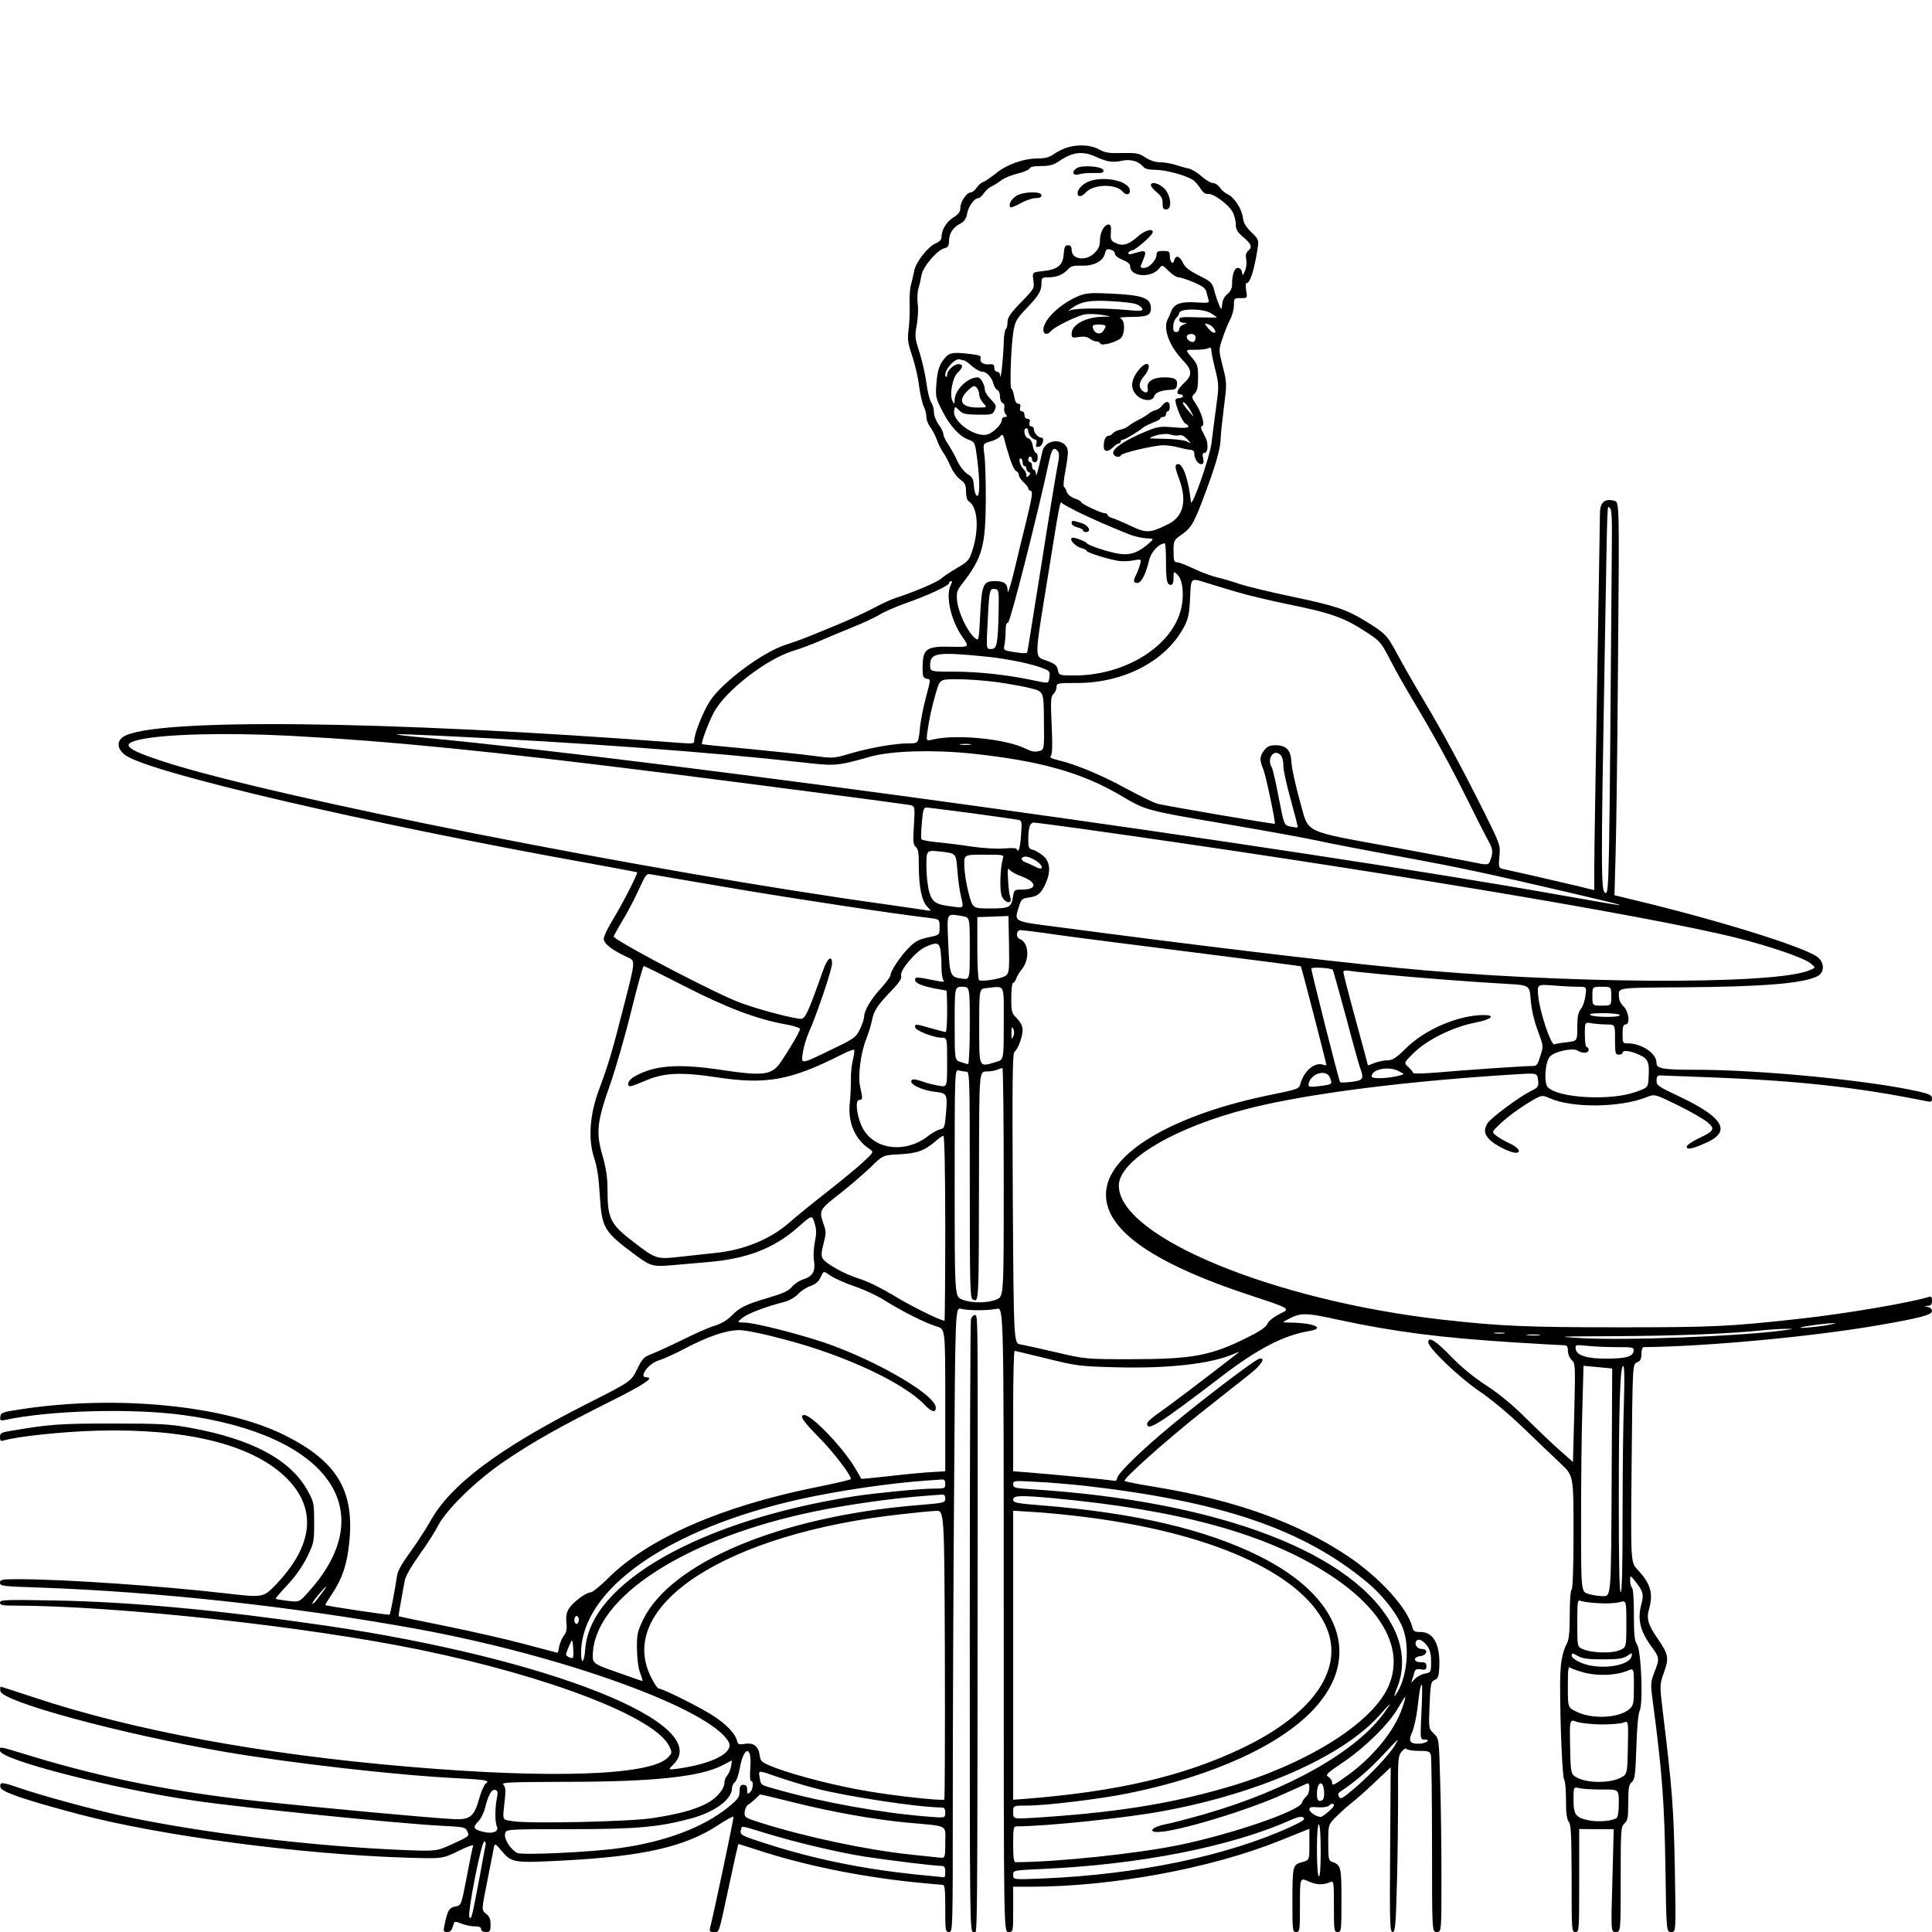
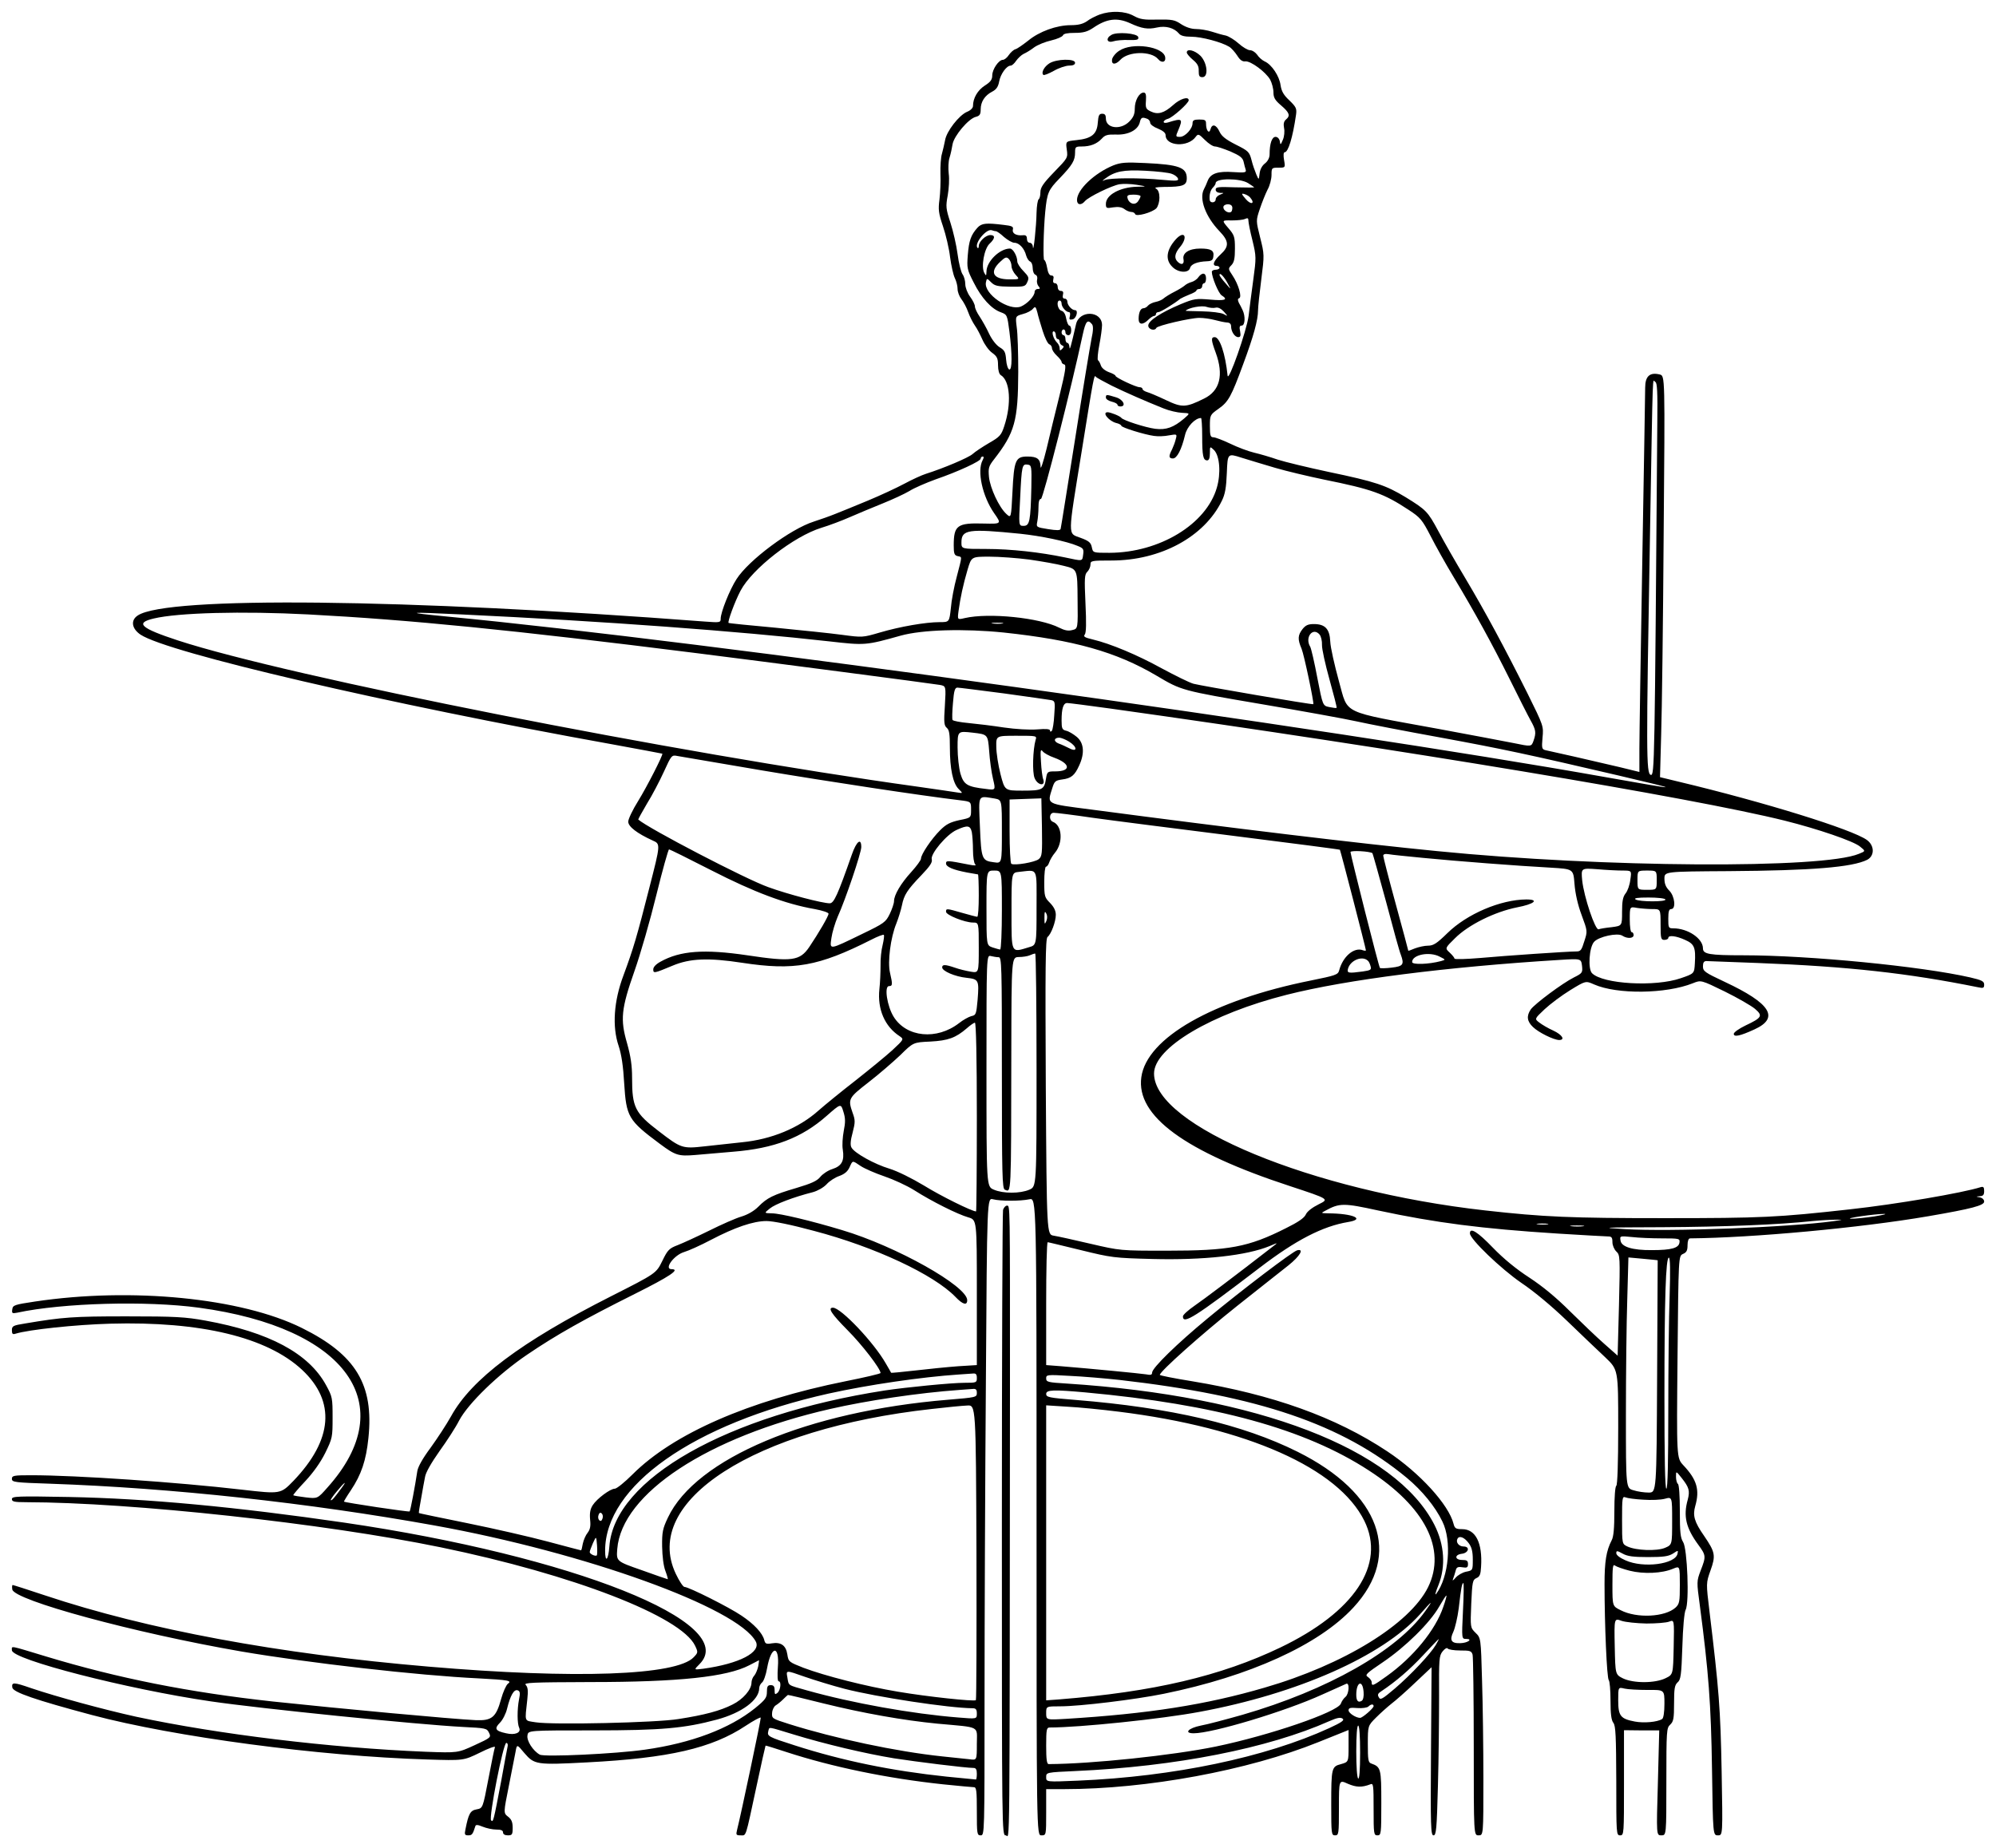
- <svg xmlns="http://www.w3.org/2000/svg" viewBox="0 0 1024 1024" role="img" aria-labelledby="t">
+ <svg xmlns="http://www.w3.org/2000/svg" viewBox="-6.18 70.93 1036.33 959.64" role="img" aria-labelledby="t">
  <g transform="translate(0,1024) scale(0.1,-0.1)" fill="currentColor" stroke="none">
    <path d="M5647 9455 c-21 -8 -51 -23 -66 -35 -21 -14 -45 -20 -83 -20 -74 0 -164 -33 -221 -80 -27 -21 -56 -42 -67 -45 -10 -3 -25 -17 -34 -30 -9 -14 -23 -25 -31 -25 -21 0 -55 -49 -55 -81 0 -22 -9 -34 -39 -53 -37 -24 -61 -65 -61 -106 0 -10 -13 -23 -31 -30 -42 -18 -107 -102 -114 -148 -4 -20 -11 -51 -16 -69 -6 -18 -9 -65 -8 -105 2 -40 -1 -100 -5 -133 -7 -52 -5 -71 18 -139 15 -44 32 -116 37 -160 6 -45 17 -94 25 -110 8 -16 14 -41 14 -56 0 -15 9 -39 20 -53 11 -14 27 -44 35 -67 8 -23 24 -54 35 -70 11 -15 28 -48 39 -73 11 -25 33 -56 50 -68 26 -19 31 -29 31 -65 0 -26 6 -46 14 -51 49 -29 57 -149 18 -266 -15 -46 -23 -55 -79 -87 -34 -20 -72 -45 -85 -57 -21 -19 -151 -74 -243 -103 -22 -7 -72 -30 -111 -51 -39 -21 -125 -61 -190 -88 -65 -27 -141 -58 -169 -69 -27 -11 -78 -29 -112 -40 -120 -38 -338 -200 -401 -299 -35 -54 -82 -172 -82 -205 0 -20 -3 -21 -82 -15 -1559 119 -2792 132 -2944 32 -39 -25 -32 -69 14 -100 142 -94 1279 -359 2452 -570 140 -26 256 -47 257 -48 5 -6 -80 -172 -125 -245 -29 -46 -52 -95 -52 -108 0 -26 46 -61 127 -98 41 -18 41 -18 -17 -244 -65 -255 -82 -314 -135 -457 -50 -133 -59 -265 -25 -365 15 -45 24 -106 29 -195 11 -174 21 -192 185 -314 82 -61 97 -65 184 -58 37 3 126 11 197 17 212 17 356 72 485 186 74 65 74 65 87 22 11 -34 11 -55 2 -100 -6 -32 -9 -75 -5 -97 9 -58 -5 -85 -54 -101 -23 -7 -51 -26 -63 -41 -17 -21 -46 -34 -123 -57 -122 -36 -153 -51 -199 -98 -22 -22 -55 -41 -88 -51 -28 -8 -103 -41 -167 -73 -63 -31 -137 -65 -163 -75 -44 -17 -52 -24 -80 -82 -32 -65 -32 -65 -267 -184 -468 -237 -724 -430 -830 -623 -24 -43 -72 -116 -106 -163 -41 -55 -65 -98 -69 -121 -11 -75 -36 -207 -40 -210 -4 -4 -336 46 -341 51 -1 1 15 28 36 59 54 81 79 154 91 271 29 277 -65 433 -346 572 -315 156 -884 212 -1385 137 -107 -16 -115 -19 -118 -40 -3 -21 -1 -23 25 -18 237 51 672 63 944 26 767 -104 1053 -503 668 -933 -52 -59 -52 -59 -113 -52 -34 4 -63 9 -65 11 -2 2 26 35 62 73 42 45 79 97 104 147 37 76 38 81 38 183 0 102 -1 109 -34 169 -90 165 -295 275 -626 335 -105 19 -156 22 -410 22 -278 0 -331 -4 -527 -37 -62 -10 -68 -13 -68 -35 0 -19 4 -23 19 -18 68 21 311 47 492 52 469 13 814 -70 996 -240 175 -164 159 -363 -45 -576 -67 -69 -67 -69 -267 -46 -338 39 -855 75 -1097 75 -89 0 -98 -2 -98 -19 0 -17 14 -19 198 -25 633 -22 1343 -99 1997 -217 781 -141 1571 -426 1667 -602 30 -56 -85 -116 -274 -142 -48 -6 -48 -6 -18 24 214 214 -657 561 -1845 735 -564 82 -1022 125 -1427 133 -272 5 -298 4 -298 -11 0 -13 12 -16 73 -16 548 -1 1550 -110 2152 -234 690 -142 1249 -359 1322 -511 16 -34 16 -36 -7 -60 -89 -95 -614 -114 -1375 -49 -780 66 -1463 193 -1993 370 -90 30 -165 54 -168 54 -3 0 -4 -10 -2 -23 8 -56 634 -226 1188 -322 351 -60 919 -125 1235 -140 154 -8 173 -12 150 -28 -9 -7 -25 -43 -35 -79 -26 -95 -48 -113 -130 -110 -126 6 -708 60 -1055 97 -437 48 -801 120 -1178 234 -195 59 -177 56 -177 32 0 -48 600 -202 1031 -265 258 -38 1078 -121 1309 -133 121 -6 126 -7 137 -30 12 -24 10 -26 -75 -65 -87 -40 -87 -40 -252 -34 -497 20 -1080 91 -1505 182 -164 36 -414 104 -544 148 -92 32 -103 32 -99 4 3 -25 121 -65 413 -143 429 -114 1180 -214 1740 -231 190 -6 190 -6 274 35 46 23 81 36 79 29 -3 -7 -18 -81 -34 -165 -29 -152 -29 -152 -61 -158 -33 -6 -42 -22 -58 -103 -6 -28 -4 -32 15 -32 19 0 23 6 36 47 2 9 12 9 38 -2 20 -8 51 -15 71 -15 24 0 35 -4 35 -15 0 -9 9 -15 25 -15 22 0 25 4 25 39 0 30 -6 44 -24 58 -24 19 -24 19 4 159 15 76 31 157 35 178 7 40 7 40 46 -7 52 -60 62 -62 327 -48 423 22 646 73 822 190 41 27 76 46 78 42 2 -7 -103 -505 -123 -583 -6 -25 -5 -28 18 -28 31 0 24 -19 82 250 25 118 47 215 48 216 1 1 49 -14 107 -33 239 -78 524 -137 814 -168 80 -8 152 -15 161 -15 13 0 15 -20 15 -125 0 -118 1 -125 20 -125 20 0 20 7 20 708 0 390 3 1135 7 1656 6 947 6 947 37 939 40 -10 140 -10 189 0 37 8 37 8 37 -1648 0 -1655 0 -1655 25 -1655 25 0 25 0 25 120 l0 120 93 0 c430 0 955 97 1320 244 l157 63 0 -83 c0 -83 0 -83 -39 -94 -49 -13 -51 -18 -51 -212 0 -151 1 -158 20 -158 19 0 20 7 20 144 0 145 0 145 46 124 44 -19 73 -20 117 -3 16 7 17 -3 17 -129 0 -129 1 -136 20 -136 19 0 20 7 20 168 0 179 -2 187 -52 205 -16 5 -18 20 -18 101 0 95 0 95 43 138 24 24 59 55 79 71 20 15 76 64 123 109 l86 81 -3 -436 c-3 -395 -1 -437 13 -437 14 0 17 31 23 258 4 141 6 350 6 464 -1 194 0 210 18 233 12 15 23 21 27 15 3 -5 32 -10 64 -10 52 0 59 -2 65 -22 3 -13 6 -229 6 -480 0 -458 0 -458 25 -458 25 0 25 0 25 293 0 160 -3 391 -7 512 -6 220 -6 220 -34 247 -27 27 -27 27 -22 151 5 113 7 124 27 133 17 7 22 19 24 59 8 123 -28 195 -98 195 -33 0 -39 4 -45 28 -25 99 -175 264 -344 376 -268 178 -595 295 -1013 364 -93 15 -168 30 -168 33 0 18 219 213 400 357 113 89 233 185 268 212 60 48 83 88 45 78 -25 -7 -287 -206 -463 -352 -160 -132 -290 -259 -290 -283 0 -12 -7 -14 -32 -9 -33 5 -292 30 -440 42 l-78 6 0 319 c0 175 3 319 8 319 4 0 81 -19 172 -41 159 -39 172 -41 371 -46 268 -7 490 18 609 67 45 19 45 19 16 -3 -197 -153 -358 -274 -406 -307 -33 -23 -60 -47 -60 -55 0 -44 60 -6 399 253 187 143 326 215 459 237 91 15 26 44 -103 45 -39 1 -40 1 -15 14 73 40 95 40 273 1 299 -64 538 -95 932 -120 132 -8 250 -15 263 -15 18 0 22 -6 22 -30 0 -16 9 -37 20 -48 20 -18 20 -27 14 -280 l-7 -261 -70 62 c-39 34 -118 110 -177 168 -71 71 -141 129 -211 175 -68 44 -134 98 -190 156 -79 82 -119 107 -119 74 0 -30 162 -185 267 -257 67 -45 158 -121 238 -198 72 -69 160 -154 198 -189 67 -64 67 -64 67 -362 0 -189 -4 -301 -10 -305 -6 -4 -10 -59 -10 -132 0 -88 -4 -133 -14 -151 -28 -54 -37 -110 -37 -227 0 -211 12 -490 22 -499 5 -6 9 -53 9 -106 0 -69 4 -102 15 -116 12 -16 14 -69 15 -301 0 -276 0 -283 20 -283 20 0 20 7 20 273 l0 273 91 -1 92 0 -7 -272 c-8 -273 -8 -273 18 -273 26 0 26 0 26 278 0 266 1 280 20 297 17 16 20 31 20 110 0 77 3 95 18 109 17 14 20 38 25 185 3 101 10 178 17 192 20 36 9 319 -13 352 -14 22 -17 51 -17 161 0 79 -4 137 -10 141 -5 3 -10 20 -10 37 0 31 0 31 30 -7 38 -48 43 -66 31 -112 -24 -85 -9 -147 54 -233 41 -56 42 -61 13 -135 -21 -56 -21 -57 -4 -183 45 -342 58 -509 63 -849 5 -343 5 -343 31 -343 25 0 25 0 19 333 -6 325 -14 424 -63 829 -18 148 -18 148 5 213 28 78 25 95 -33 180 -51 73 -60 106 -46 155 24 84 9 137 -62 212 -35 38 -35 38 -30 562 5 524 5 524 28 535 19 8 24 18 24 46 0 21 5 35 13 35 324 3 882 54 1237 115 227 39 290 56 290 76 0 10 -9 19 -22 22 -23 4 -23 4 0 6 17 1 22 7 22 27 0 20 -4 24 -18 20 -94 -30 -440 -89 -677 -115 -377 -42 -461 -46 -965 -46 -488 0 -626 6 -930 40 -900 101 -1720 440 -1720 711 0 134 297 310 689 409 312 79 832 145 1417 181 111 7 111 7 116 -30 4 -36 2 -39 -42 -61 -60 -30 -203 -137 -224 -166 -23 -34 -20 -62 12 -92 29 -28 106 -66 135 -67 33 0 17 27 -30 49 -27 12 -59 31 -73 42 -25 19 -25 19 28 69 29 27 89 72 133 99 80 49 80 49 123 30 120 -53 374 -50 514 6 42 17 42 17 165 -43 67 -33 138 -74 157 -90 42 -36 37 -46 -50 -87 -33 -16 -60 -35 -60 -43 0 -18 33 -11 107 23 132 60 85 135 -154 247 -104 49 -113 55 -113 81 0 19 5 27 18 27 9 0 130 -5 267 -10 469 -18 782 -53 1143 -126 28 -6 32 -4 32 14 0 17 -12 23 -72 37 -254 58 -836 115 -1178 115 -178 0 -210 6 -210 36 0 51 -78 104 -154 104 -25 0 -26 3 -26 50 0 38 4 50 15 50 26 0 19 67 -10 96 -18 18 -25 36 -25 62 0 37 0 37 333 39 432 3 642 20 720 59 39 21 38 74 -2 103 -77 55 -531 196 -975 302 l-99 24 6 220 c4 121 10 590 13 1042 7 822 7 822 -20 829 -52 13 -76 -9 -76 -68 0 -29 -7 -435 -15 -903 -8 -467 -15 -905 -15 -971 l0 -122 -102 25 c-57 13 -161 37 -233 54 -71 16 -140 31 -152 34 -19 5 -21 9 -16 65 6 60 5 62 -77 228 -119 238 -219 424 -325 602 -51 85 -113 194 -139 243 -55 102 -63 110 -170 176 -103 62 -155 80 -399 131 -108 23 -228 52 -265 64 -37 13 -92 29 -122 36 -30 7 -86 28 -125 47 -38 18 -77 33 -87 33 -15 0 -18 9 -18 58 0 57 1 59 45 90 51 36 66 63 128 232 54 145 77 230 77 279 0 19 8 92 17 162 16 126 16 129 -6 216 -22 88 -22 88 -2 148 11 33 29 78 40 100 12 21 21 56 21 77 0 37 1 38 36 38 36 0 36 0 29 40 -4 23 -3 40 3 40 19 0 42 77 59 193 5 34 1 42 -34 76 -30 28 -41 47 -46 79 -6 47 -46 108 -83 124 -13 6 -31 22 -39 35 -9 12 -25 23 -37 23 -11 0 -38 16 -59 35 -21 19 -51 37 -66 41 -16 3 -48 12 -72 20 -25 8 -62 14 -83 14 -24 0 -52 9 -77 25 -34 23 -47 25 -122 24 -70 -2 -91 1 -124 19 -46 26 -119 28 -178 7z m159 -45 c61 -28 92 -33 140 -22 45 10 88 -2 113 -31 9 -12 29 -17 65 -17 52 0 157 -28 196 -52 12 -7 30 -28 42 -46 14 -23 27 -32 42 -30 28 3 106 -55 129 -95 9 -17 17 -47 17 -66 0 -27 8 -41 40 -68 43 -37 49 -53 25 -73 -11 -9 -14 -23 -10 -44 4 -17 1 -45 -6 -61 -12 -28 -13 -29 -16 -7 -3 13 -12 22 -22 22 -19 0 -31 -35 -31 -91 0 -17 -9 -35 -24 -47 -15 -11 -26 -32 -28 -53 -4 -34 -4 -34 -17 -4 -7 17 -19 50 -25 75 -11 42 -16 47 -82 80 -51 26 -73 43 -84 67 -17 37 -39 43 -47 12 -7 -26 -23 -6 -23 29 0 19 -5 22 -35 22 -27 0 -35 -4 -35 -19 0 -29 -39 -71 -65 -71 -23 0 -24 1 -9 35 25 60 21 63 -53 40 -14 -4 -23 -3 -23 3 0 5 10 13 23 16 24 7 107 81 107 96 0 22 -45 8 -81 -25 -47 -42 -79 -51 -116 -33 -25 12 -28 18 -25 56 2 31 -1 42 -12 42 -23 0 -46 -41 -46 -83 0 -29 -7 -46 -29 -68 -45 -45 -121 -35 -121 16 0 18 -5 25 -19 25 -16 0 -20 -8 -23 -46 -4 -60 -32 -83 -111 -91 -56 -6 -56 -6 -50 -49 6 -43 5 -44 -66 -117 -57 -59 -71 -80 -71 -105 0 -17 -4 -33 -9 -36 -5 -4 -10 -34 -11 -69 -1 -70 -16 -214 -19 -179 0 12 -8 22 -16 22 -9 0 -15 9 -15 21 0 15 -6 20 -22 18 -34 -3 -56 10 -51 30 4 15 -4 19 -49 24 -90 11 -113 9 -135 -15 -34 -38 -44 -67 -50 -142 -5 -67 -4 -75 31 -143 40 -80 92 -137 141 -154 32 -12 33 -14 44 -99 15 -119 15 -203 -1 -198 -7 3 -14 25 -16 51 -3 39 -8 49 -33 64 -18 11 -40 39 -55 70 -13 29 -36 69 -49 89 -14 20 -25 44 -25 53 0 10 -11 32 -25 51 -14 19 -25 48 -25 65 0 17 -6 40 -14 51 -8 11 -20 58 -26 105 -6 46 -23 120 -37 163 -24 74 -25 84 -14 143 6 35 9 85 5 112 -3 27 -2 64 4 82 6 19 13 51 16 71 8 44 83 133 121 142 20 5 25 13 25 39 0 39 21 72 60 92 21 11 31 25 36 53 7 38 38 82 60 82 6 0 19 11 28 25 10 14 27 30 39 36 12 5 37 20 55 34 18 13 58 29 89 36 30 7 57 19 60 26 3 9 24 13 62 13 44 0 65 6 95 26 70 48 124 55 192 24z m88 -496 c9 -3 16 -13 16 -21 0 -8 18 -22 40 -30 26 -11 40 -22 40 -34 0 -58 117 -65 157 -8 12 16 16 14 47 -17 19 -19 42 -34 53 -34 10 0 46 -12 80 -26 48 -21 63 -32 68 -53 3 -14 8 -33 11 -42 4 -14 -4 -16 -63 -12 -81 6 -119 -7 -134 -44 -6 -16 -15 -36 -20 -45 -26 -50 9 -143 80 -217 51 -53 52 -80 6 -122 -37 -34 -45 -59 -20 -59 8 0 15 -4 15 -10 0 -5 -9 -10 -20 -10 -11 0 -20 -5 -20 -11 0 -28 35 -112 51 -122 36 -23 18 -29 -60 -22 -73 6 -83 5 -153 -24 -104 -44 -168 -86 -168 -111 0 -20 34 -30 42 -12 5 12 178 52 223 52 22 0 58 -5 80 -11 22 -6 50 -12 63 -13 14 0 22 -7 22 -19 0 -28 19 -57 37 -57 12 0 14 7 10 30 -5 22 -3 30 8 30 18 0 20 49 5 80 -5 11 -14 29 -20 39 -6 14 -6 21 2 23 16 6 -4 73 -35 119 -22 33 -23 35 -5 53 14 15 18 35 18 86 0 61 -3 70 -34 106 -35 41 -35 41 17 40 29 0 60 3 70 8 13 6 17 4 17 -9 0 -10 9 -56 21 -103 20 -83 20 -89 4 -206 -9 -67 -20 -150 -24 -186 -10 -77 -105 -347 -109 -310 -12 115 -41 200 -67 200 -20 0 -19 -15 5 -80 43 -117 22 -199 -60 -239 -95 -47 -114 -48 -198 -8 -42 20 -87 39 -99 42 -13 4 -23 11 -23 16 0 5 -7 9 -15 9 -19 0 -125 50 -125 59 0 4 -16 13 -34 19 -21 8 -38 22 -42 35 -4 12 -10 24 -15 27 -4 3 -1 39 7 80 8 41 14 87 14 102 0 76 -118 80 -135 5 -27 -118 -33 -139 -34 -119 -1 12 -5 22 -11 22 -5 0 -10 9 -10 20 0 11 -4 20 -10 20 -5 0 -10 7 -10 15 0 8 5 15 10 15 6 0 10 -7 10 -15 0 -8 7 -15 15 -15 9 0 15 9 15 25 0 14 -4 25 -10 25 -5 0 -12 16 -16 36 -4 24 -13 38 -25 41 -20 6 -28 53 -9 53 6 0 10 -7 10 -16 0 -17 23 -44 38 -44 6 0 8 -9 5 -21 -5 -17 -2 -20 13 -17 20 3 33 48 14 48 -17 0 -40 26 -40 44 0 9 -6 16 -14 16 -9 0 -12 7 -9 20 4 14 0 20 -11 20 -9 0 -16 8 -16 20 0 11 -6 20 -14 20 -9 0 -12 7 -9 20 4 14 0 20 -10 20 -10 0 -18 14 -22 40 -4 22 -10 40 -15 40 -7 0 -4 156 5 250 10 101 16 114 75 175 66 69 80 92 80 134 0 29 3 31 34 31 45 0 79 13 105 41 17 19 30 22 73 21 63 -3 114 23 124 63 6 26 12 29 38 19z m524 -334 c17 -11 32 -21 32 -22 0 -2 -45 -1 -100 0 -86 3 -100 2 -100 -12 0 -10 9 -16 23 -17 22 0 22 0 0 -9 -13 -5 -23 -16 -23 -25 0 -18 -29 -21 -31 -2 -3 27 4 51 17 64 8 8 14 18 14 23 0 26 126 26 168 0z m12 -76 c26 -31 4 -39 -23 -8 -24 28 -25 32 -8 27 11 -3 25 -11 31 -19z m-96 -43 c4 -5 3 -16 0 -25 -7 -19 -44 -3 -44 19 0 16 35 21 44 6z m-1225 -131 c5 0 24 -13 42 -30 19 -16 43 -30 54 -30 25 0 52 -30 61 -66 4 -14 13 -28 20 -31 8 -3 14 -18 14 -34 0 -16 6 -32 14 -35 8 -3 12 -13 9 -25 -3 -10 0 -26 7 -34 10 -12 9 -15 -4 -15 -9 0 -16 -7 -16 -15 0 -22 -38 -62 -71 -76 -62 -25 -193 65 -182 125 5 23 5 23 27 1 19 -19 34 -22 100 -23 73 -1 78 1 88 24 10 22 8 28 -20 57 -18 18 -32 40 -32 50 0 27 -22 67 -38 67 -53 0 -122 -67 -122 -120 -1 -23 -2 -23 -11 -7 -18 31 -1 126 27 152 29 27 31 45 4 45 -24 0 -60 -34 -60 -57 0 -9 -3 -13 -6 -10 -21 21 46 103 74 92 8 -3 17 -5 21 -5z m81 -181 c0 -13 10 -33 22 -46 21 -23 21 -23 -33 -23 -85 0 -105 38 -48 91 26 25 33 27 45 15 8 -8 14 -25 14 -37z m1123 -91 c18 -33 18 -33 -12 2 -17 19 -31 38 -31 43 0 16 24 -9 43 -45z m-63 -125 c12 3 27 -4 42 -20 23 -26 23 -26 -1 -13 -14 7 -63 13 -112 14 -48 1 -86 2 -85 3 15 16 85 29 109 20 15 -5 36 -7 47 -4z m-898 -121 c11 -35 26 -66 34 -69 8 -3 14 -12 14 -20 0 -9 11 -26 25 -39 14 -13 25 -27 25 -33 0 -5 6 -11 14 -13 11 -2 6 -35 -24 -158 -21 -85 -52 -211 -68 -280 -17 -69 -31 -111 -31 -94 -1 41 -17 54 -68 54 -62 0 -70 -18 -78 -183 -7 -138 -7 -138 -32 -115 -38 35 -84 134 -90 192 -4 46 -2 55 26 91 108 139 125 199 126 455 0 96 -3 201 -8 232 -7 57 -7 57 32 68 21 5 45 18 52 27 12 14 15 12 23 -18 4 -19 17 -62 28 -97z m256 35 c7 -9 7 -32 -3 -77 -7 -36 -46 -270 -85 -520 -40 -250 -73 -460 -75 -466 -2 -8 -21 -8 -65 -1 -62 10 -62 10 -56 40 3 16 6 49 6 73 0 29 4 44 13 44 11 0 159 582 217 854 15 69 25 81 48 53z m-188 -57 c0 -11 5 -20 10 -20 6 0 10 -6 10 -14 0 -8 6 -16 13 -19 10 -4 10 -7 0 -18 -11 -11 -13 -10 -13 3 0 9 -6 23 -14 30 -19 19 -30 58 -17 58 6 0 11 -9 11 -20z m290 -262 c76 -37 172 -79 269 -118 29 -12 73 -22 96 -23 43 -2 43 -2 12 -29 -55 -47 -94 -61 -151 -54 -52 7 -167 44 -176 57 -6 9 -56 29 -71 29 -31 0 6 -46 45 -56 14 -3 26 -10 26 -14 0 -9 119 -46 170 -53 20 -3 55 -2 78 3 41 7 42 7 35 -19 -3 -14 -12 -38 -19 -53 -19 -36 -18 -48 4 -48 21 0 45 46 63 122 10 43 52 88 83 88 3 0 6 -42 6 -94 0 -103 5 -126 26 -126 9 0 14 12 14 37 0 37 0 37 22 16 29 -30 36 -120 14 -195 -55 -190 -298 -337 -557 -338 -86 0 -86 0 -92 29 -5 24 -15 33 -59 49 -67 25 -67 -4 6 447 63 393 65 403 74 389 4 -5 41 -25 82 -46z m2833 -189 c-14 -1794 -14 -1837 -34 -1832 -24 7 -24 111 -4 1248 16 908 12 798 28 792 9 -3 12 -52 10 -208z m-1983 -238 c58 -17 172 -44 254 -61 247 -50 309 -72 438 -157 61 -40 70 -51 114 -136 26 -51 79 -146 119 -212 112 -187 199 -345 291 -530 46 -93 95 -190 109 -215 28 -50 30 -64 15 -107 -11 -30 -11 -30 -103 -11 -51 10 -225 43 -387 73 -518 95 -470 72 -520 248 -23 84 -44 176 -45 206 -3 66 -27 91 -85 91 -30 0 -43 -6 -59 -26 -25 -32 -26 -53 -5 -102 13 -31 66 -284 61 -288 -4 -4 -586 96 -622 106 -22 6 -96 43 -165 80 -129 71 -266 128 -358 150 -42 10 -50 15 -42 25 8 9 9 60 4 162 -6 131 -5 151 10 165 9 9 16 26 16 37 0 20 5 21 109 21 255 0 482 123 573 310 17 34 23 69 26 146 4 101 4 101 76 78 39 -12 118 -36 176 -53z m-1520 40 c-30 -56 -1 -187 59 -274 40 -57 40 -57 -52 -55 -139 4 -157 -9 -157 -114 0 -41 3 -51 20 -55 24 -6 25 6 -4 -106 -14 -51 -28 -125 -31 -165 -8 -72 -8 -72 -59 -72 -71 0 -205 -23 -310 -54 -89 -26 -90 -26 -195 -12 -58 8 -214 24 -346 37 -132 12 -242 23 -244 25 -6 6 32 110 62 167 60 114 277 283 420 327 40 12 106 37 147 55 41 18 118 50 170 71 52 21 115 50 140 65 25 16 86 42 135 60 119 41 235 95 235 108 0 6 5 11 10 11 7 0 7 -6 0 -19z m253 -141 c-4 -176 -9 -200 -40 -200 -26 0 -26 0 -18 147 8 167 10 175 39 171 20 -3 21 -8 19 -118z m-58 -241 c106 -11 242 -39 298 -63 30 -12 33 -17 29 -45 -5 -36 0 -35 -94 -15 -130 27 -280 44 -410 44 -128 0 -128 0 -128 34 0 67 36 72 305 45z m47 -134 c62 -9 144 -23 181 -33 69 -17 69 -17 70 -171 2 -155 2 -155 -27 -162 -21 -6 -40 -2 -68 12 -102 52 -366 79 -491 50 -38 -9 -38 -9 -32 37 9 67 24 137 47 215 20 67 20 67 113 67 52 0 145 -7 207 -15z m-3742 -285 c528 -28 1053 -80 2015 -201 382 -48 1216 -157 1263 -165 32 -6 32 -6 26 -108 -6 -87 -4 -103 10 -115 13 -11 16 -32 16 -102 0 -111 16 -186 45 -215 23 -23 23 -23 -3 -19 -15 3 -110 16 -212 31 -1256 174 -3267 572 -3838 759 -195 64 -224 91 -125 114 126 30 458 39 803 21z m795 0 c739 -35 1439 -87 1910 -140 185 -21 188 -21 370 30 112 31 329 37 535 16 365 -39 583 -100 793 -224 130 -77 129 -77 546 -148 212 -36 433 -76 491 -89 58 -13 254 -51 436 -84 327 -60 461 -89 924 -197 340 -80 336 -80 -65 -9 -1449 258 -4701 709 -6015 834 -229 22 -212 25 75 11z m2808 -47 c-13 -2 -35 -2 -50 0 -16 2 -5 4 22 4 28 0 40 -2 28 -4z m1647 -58 c7 -9 13 -33 12 -53 -1 -20 17 -101 39 -180 22 -79 39 -145 37 -147 -2 -2 -19 0 -38 4 -34 7 -34 7 -62 151 -15 80 -32 153 -37 162 -30 49 14 105 49 63z m-1640 -305 c124 -17 235 -33 246 -35 20 -4 21 -10 16 -77 -2 -40 -8 -77 -13 -83 -6 -5 -9 -5 -9 2 0 8 -20 10 -67 6 -40 -3 -111 1 -173 10 -58 9 -140 19 -183 23 -43 4 -80 11 -83 16 -3 4 -2 44 2 88 5 64 10 80 23 80 9 0 117 -14 241 -30z m555 -79 c1501 -210 3023 -463 3500 -582 172 -43 356 -106 390 -134 30 -24 30 -24 -5 -38 -187 -79 -1328 -72 -2190 14 -408 40 -1048 117 -1797 216 -239 31 -228 25 -201 112 11 35 16 39 51 44 47 6 65 21 88 72 30 64 25 118 -12 149 -17 14 -41 29 -55 32 -21 5 -24 12 -24 53 0 63 9 91 29 91 9 0 111 -13 226 -29z m-631 -220 c3 -47 12 -112 20 -145 14 -59 14 -59 -38 -52 -96 11 -114 22 -131 79 -8 28 -15 89 -15 136 0 86 0 86 79 77 78 -9 78 -9 85 -95z m241 57 c-14 -49 -18 -168 -5 -198 15 -37 57 -45 45 -7 -5 12 -10 54 -12 92 -4 59 -2 68 9 54 7 -9 34 -24 60 -33 85 -31 88 -71 5 -71 -40 0 -42 -1 -48 -38 -9 -57 -19 -62 -122 -62 -92 0 -92 0 -114 85 -12 47 -22 111 -22 143 -1 57 -1 57 105 57 106 0 106 0 99 -22z m173 -8 c44 -27 46 -58 2 -35 -16 8 -41 20 -56 25 -27 11 -24 30 4 30 9 0 32 -9 50 -20z m-1593 -150 c351 -59 827 -131 1028 -155 57 -7 57 -7 57 -49 0 -42 0 -42 -60 -54 -49 -11 -69 -21 -101 -53 -45 -45 -99 -125 -99 -147 0 -8 -23 -39 -50 -69 -55 -60 -90 -120 -90 -152 0 -11 -10 -41 -22 -66 -21 -43 -29 -49 -143 -104 -175 -85 -169 -84 -160 -21 4 29 19 78 32 109 41 90 123 333 123 363 0 50 -25 30 -49 -39 -74 -211 -93 -253 -115 -253 -37 0 -218 47 -319 84 -116 41 -621 304 -675 351 -1 1 19 38 45 82 27 43 66 118 88 166 39 86 41 88 70 82 17 -3 215 -37 440 -75z m1208 -146 c37 -7 37 -7 37 -172 0 -165 0 -165 -41 -159 -63 8 -66 15 -73 185 -7 172 -13 160 77 146z m228 -315 c-20 -16 -125 -34 -142 -24 -5 4 -9 80 -9 170 l0 164 83 3 82 3 3 -150 c2 -139 1 -151 -17 -166z m281 215 c100 -14 430 -56 732 -94 301 -38 549 -70 551 -72 3 -3 135 -513 135 -522 0 -3 -7 -3 -15 0 -46 18 -105 -32 -124 -105 -6 -22 -19 -26 -147 -52 -509 -102 -852 -298 -880 -502 -28 -201 226 -387 773 -566 203 -67 203 -67 148 -94 -34 -17 -60 -37 -67 -53 -8 -18 -40 -40 -103 -71 -196 -99 -295 -117 -620 -117 -240 0 -240 0 -395 36 -85 20 -171 39 -191 42 -36 6 -36 6 -41 774 -3 615 -2 769 9 777 19 15 43 80 43 115 0 22 -10 41 -30 62 -28 28 -30 34 -30 109 0 43 4 79 9 79 5 0 13 10 17 23 4 12 17 35 30 50 43 52 37 142 -11 160 -22 9 -19 47 4 47 11 0 102 -11 203 -26z m-628 -75 c3 -17 6 -59 6 -93 0 -34 5 -67 11 -73 8 -8 -2 -8 -33 -2 -111 22 -118 22 -118 6 0 -18 36 -33 109 -47 29 -5 55 -10 57 -10 2 0 4 -49 4 -110 0 -60 -3 -110 -8 -110 -4 0 -39 9 -77 20 -83 24 -85 24 -85 6 0 -17 98 -56 140 -56 30 0 30 0 30 -131 0 -131 0 -131 -42 -124 -24 4 -61 13 -83 21 -50 17 -65 17 -65 1 0 -19 67 -48 127 -54 63 -7 65 -12 57 -114 -7 -75 -8 -80 -33 -85 -14 -4 -43 -20 -63 -36 -116 -90 -274 -74 -340 33 -34 55 -50 159 -24 159 19 0 19 9 5 70 -13 56 3 182 33 255 11 28 24 70 29 94 11 55 27 80 102 158 44 46 57 66 53 81 -9 27 77 130 129 153 57 26 71 24 79 -12z m-1352 -198 c221 -113 382 -174 536 -201 39 -7 72 -18 72 -24 0 -13 -51 -100 -100 -173 -49 -72 -90 -78 -322 -43 -223 33 -348 24 -450 -33 -24 -13 -38 -28 -38 -40 0 -22 4 -21 100 19 90 38 186 42 362 15 269 -41 395 -19 670 120 33 17 62 28 65 25 3 -3 0 -26 -6 -52 -7 -26 -12 -74 -11 -108 0 -33 -2 -88 -6 -122 -11 -104 28 -194 105 -244 23 -16 23 -16 -38 -73 -34 -31 -121 -102 -192 -158 -72 -56 -158 -126 -192 -156 -101 -90 -243 -149 -397 -164 -52 -6 -139 -15 -193 -21 -116 -13 -122 -11 -239 79 -123 94 -138 124 -138 276 0 65 -7 112 -26 180 -36 124 -31 178 39 377 30 85 81 262 113 393 32 130 62 237 66 237 4 0 103 -49 220 -109z m3432 89 c2 -3 34 -117 71 -253 36 -137 70 -260 76 -273 19 -52 13 -61 -47 -68 -31 -4 -59 -4 -61 -2 -6 5 -152 585 -153 602 0 10 103 4 114 -6z m261 -24 c173 -17 497 -42 666 -51 116 -7 116 -7 122 -84 4 -50 17 -109 37 -162 31 -84 31 -84 14 -136 -14 -46 -19 -53 -41 -53 -46 0 -367 -22 -500 -34 -73 -6 -133 -8 -133 -3 0 4 -11 18 -25 31 -25 23 -25 23 28 75 69 69 206 137 322 160 90 17 117 41 48 41 -134 -1 -308 -75 -410 -175 -55 -54 -73 -65 -100 -65 -19 0 -49 -7 -68 -14 -19 -8 -35 -14 -35 -12 0 2 -29 111 -65 242 -36 131 -65 245 -65 251 0 8 10 11 28 8 15 -3 95 -11 177 -19z m1037 -66 c48 0 48 0 41 -47 -3 -27 -14 -59 -25 -72 -14 -18 -18 -41 -18 -96 0 -72 0 -72 -54 -79 -30 -3 -60 -8 -68 -11 -17 -6 -76 168 -85 254 -6 64 -6 64 78 58 46 -4 105 -7 131 -7z m-3222 -205 c0 -113 -4 -205 -9 -205 -4 0 -22 5 -40 11 -31 11 -31 11 -31 205 0 194 0 194 40 194 40 0 40 0 40 -205z m180 12 c0 -194 0 -194 -39 -205 -95 -29 -91 -37 -91 187 0 200 0 200 38 204 102 10 92 31 92 -186z m3220 143 c0 -50 0 -50 -50 -50 -50 0 -50 0 -50 50 0 50 0 50 50 50 50 0 50 0 50 -50z m45 -100 c8 -13 -135 -13 -155 0 -10 7 10 10 67 10 45 0 85 -4 88 -10z m-67 -50 c42 0 42 0 42 -80 0 -73 2 -80 20 -80 11 0 20 5 20 10 0 16 41 11 87 -10 48 -21 56 -39 51 -121 -3 -54 -3 -54 -73 -78 -132 -46 -404 -31 -461 26 -22 22 -15 135 11 163 24 27 121 48 146 32 26 -17 59 -15 59 3 0 8 -4 15 -10 15 -6 0 -10 29 -10 66 0 67 0 67 38 60 20 -3 56 -6 80 -6z m-3147 -62 c-9 -20 -10 -18 -10 17 0 31 2 36 9 23 6 -10 7 -25 1 -40z m-51 -774 c0 -605 0 -605 -37 -621 -48 -21 -137 -21 -185 0 -38 16 -38 16 -38 618 0 601 0 601 23 595 12 -3 30 -6 40 -6 16 0 17 -35 17 -600 0 -532 2 -601 15 -607 34 -13 33 -48 34 715 1 492 1 492 39 493 20 0 46 4 57 9 11 5 23 9 28 9 4 1 7 -271 7 -605z m2093 589 c32 -16 32 -16 7 -23 -63 -17 -150 -20 -150 -5 0 38 90 56 143 28z m-372 -22 c4 -3 10 -15 13 -27 6 -19 1 -22 -40 -28 -75 -10 -83 -9 -77 14 12 45 76 70 104 41z m-2031 -811 c0 -269 -2 -490 -4 -490 -21 0 -183 80 -270 134 -65 39 -138 75 -180 88 -77 23 -182 81 -197 110 -7 12 -5 37 6 77 14 54 14 65 0 103 -25 72 -22 77 82 158 53 41 127 105 165 141 68 67 68 67 156 71 93 5 132 19 190 69 18 16 37 29 42 29 6 0 10 -182 10 -490z m-602 -255 c20 -13 75 -37 122 -53 47 -16 117 -48 155 -72 91 -58 225 -125 281 -141 44 -13 44 -13 44 -390 l0 -377 -97 -6 c-54 -4 -154 -14 -222 -22 -68 -8 -125 -13 -126 -12 -1 2 -13 24 -28 49 -62 109 -233 289 -274 289 -29 0 -8 -32 75 -116 76 -76 172 -201 172 -223 0 -4 -82 -23 -182 -43 -503 -101 -894 -272 -1106 -484 -41 -41 -82 -74 -92 -74 -23 0 -92 -51 -114 -85 -13 -20 -17 -40 -14 -75 4 -35 0 -52 -13 -69 -10 -12 -21 -38 -25 -57 -3 -19 -7 -34 -9 -34 -1 0 -78 20 -171 45 -93 25 -281 68 -419 96 -137 28 -251 51 -252 53 -1 1 4 36 12 77 7 41 16 90 20 110 3 22 32 73 75 134 39 54 85 125 102 159 47 89 204 241 353 342 153 104 298 185 558 315 184 92 239 129 192 129 -41 0 12 73 65 89 24 7 86 35 139 63 124 65 220 98 289 98 34 0 128 -19 246 -51 316 -83 623 -227 735 -343 38 -40 61 -46 61 -17 0 73 -368 280 -650 364 -159 48 -322 87 -364 87 -41 1 -41 1 -11 25 28 23 122 59 224 85 25 7 55 24 71 41 15 17 45 36 66 43 27 10 43 23 53 45 17 37 13 37 59 6z m5262 -261 c-47 -7 -101 -12 -120 -12 -43 1 121 25 170 25 19 0 -3 -5 -50 -13z m-215 -25 c-238 -32 -840 -55 -1080 -41 -137 8 -119 9 197 10 324 2 600 13 778 32 41 4 95 7 120 7 41 0 40 0 -15 -8z m-1482 -16 c-13 -2 -35 -2 -50 0 -16 2 -5 4 22 4 28 0 40 -2 28 -4z m185 -10 c-15 -2 -42 -2 -60 0 -18 2 -6 4 27 4 33 0 48 -2 33 -4z m409 -63 c91 0 94 -1 91 -22 -4 -28 -41 -39 -143 -39 -101 -1 -159 17 -163 50 -4 24 -3 24 59 18 34 -4 104 -7 156 -7z m-22 -114 c0 0 -1 -272 -3 -603 -3 -603 -3 -603 -44 -603 -22 0 -58 5 -79 12 -39 11 -39 11 -39 392 0 210 3 479 7 599 l6 218 76 -7 c42 -4 76 -7 76 -8z m62 -183 c-4 -108 -7 -378 -7 -600 0 -262 -3 -403 -10 -403 -7 0 -10 166 -10 478 0 511 7 722 23 722 7 0 8 -67 4 -197z m-3597 -428 c0 -24 -2 -25 -64 -25 -67 0 -302 -23 -415 -40 -817 -127 -1404 -459 -1429 -810 -5 -71 -22 -88 -22 -22 0 337 458 659 1160 816 208 46 483 86 675 99 28 2 60 4 73 5 17 2 22 -3 22 -23z m740 -10 c725 -83 1156 -230 1493 -509 79 -66 147 -149 184 -226 50 -101 34 -288 -32 -376 -8 -10 -3 10 12 46 38 96 31 209 -21 312 -201 395 -917 670 -1908 734 -99 6 -108 8 -108 27 0 19 4 20 122 13 68 -3 184 -13 258 -21z m-740 -68 c0 -22 -4 -23 -150 -35 -727 -60 -1309 -305 -1454 -612 -27 -57 -31 -75 -30 -150 1 -52 7 -101 17 -127 9 -24 14 -43 12 -43 -2 0 -63 21 -135 47 -132 46 -132 46 -127 110 23 288 469 582 1105 727 192 44 461 84 672 99 25 2 55 4 68 5 17 2 22 -3 22 -21z m565 3 c675 -62 1140 -190 1470 -405 293 -190 404 -409 308 -606 -95 -192 -438 -403 -849 -522 -304 -89 -605 -136 -1031 -162 -103 -6 -103 -6 -103 30 0 35 0 35 73 35 102 0 389 35 537 65 447 91 806 254 985 448 255 275 140 595 -290 809 -285 142 -657 229 -1152 269 -137 11 -153 14 -153 31 0 22 38 23 205 8z m-570 -1598 c-8 -8 -252 18 -405 44 -168 28 -378 82 -490 124 -76 30 -78 31 -84 70 -7 46 -33 65 -81 57 -29 -5 -34 -2 -39 18 -9 35 -52 82 -118 126 -63 43 -274 149 -296 149 -7 0 -27 30 -45 68 -179 377 406 754 1328 856 77 9 160 17 185 18 45 3 45 3 48 -761 1 -420 0 -766 -3 -769z m742 1498 c667 -83 1140 -293 1275 -567 112 -227 -51 -473 -437 -658 -309 -148 -658 -230 -1147 -269 l-68 -5 0 766 0 766 109 -7 c60 -3 180 -15 268 -26z m-4036 -397 c-39 -53 -48 -63 -55 -63 -4 0 9 20 30 45 40 49 58 62 25 18z m6759 -60 c41 -3 92 -1 113 5 37 10 37 10 37 -114 0 -125 0 -125 -37 -141 -43 -18 -150 -14 -195 7 -28 13 -28 13 -28 138 0 114 1 124 18 117 9 -4 51 -10 92 -12z m-5404 -99 c-4 -12 -10 -14 -17 -7 -5 5 -7 17 -3 27 4 12 10 14 17 7 5 -5 7 -17 3 -27z m-29 -190 c-7 -7 -37 7 -37 17 0 5 8 26 17 47 17 37 17 37 21 -12 2 -26 1 -50 -1 -52z m4527 63 c15 -20 21 -43 21 -84 0 -57 0 -57 -35 -64 -19 -4 -43 -18 -54 -31 -15 -17 -18 -18 -13 -5 4 11 10 29 13 41 4 18 11 22 35 18 24 -4 29 -1 29 17 0 17 -6 21 -30 21 -39 0 -41 27 -3 32 37 4 45 38 10 38 -25 0 -42 23 -31 41 10 17 36 6 58 -24z m931 -72 c81 0 106 4 129 18 27 18 28 18 24 0 -10 -55 -177 -77 -270 -35 -28 12 -48 27 -48 37 0 14 4 14 33 -2 25 -14 55 -18 132 -18z m-95 -71 c72 -18 168 -14 226 11 34 14 34 14 34 -84 0 -88 -2 -99 -22 -118 -55 -50 -202 -57 -285 -14 -43 21 -43 21 -43 132 0 91 2 109 13 100 8 -6 42 -18 77 -27z m-866 -209 c-7 -145 -7 -145 17 -145 36 0 8 -21 -30 -22 -48 -2 -58 15 -37 59 9 20 22 75 28 122 12 106 17 131 24 131 3 0 2 -65 -2 -145z m-102 22 c-40 -120 -156 -262 -295 -361 -71 -51 -77 -53 -77 -31 0 8 -9 20 -19 27 -18 11 -10 18 77 77 117 79 244 204 292 288 19 33 36 60 38 58 2 -1 -5 -27 -16 -58z m-94 -23 c-147 -206 -507 -410 -949 -538 -85 -24 -182 -50 -216 -56 -65 -13 -90 -40 -37 -40 97 0 474 113 667 201 62 28 118 53 125 56 18 8 15 -52 -4 -68 -9 -7 -20 -23 -24 -35 -17 -44 -370 -165 -650 -223 -225 -46 -643 -90 -867 -91 -10 0 -13 26 -13 95 0 84 2 95 18 95 155 0 580 44 777 81 510 94 952 290 1146 507 65 74 71 77 27 16z m1149 -64 c50 0 103 4 118 10 26 10 26 10 23 -133 -3 -142 -3 -142 -42 -161 -55 -27 -167 -27 -221 -1 -40 20 -40 20 -43 166 -3 147 -3 147 35 133 21 -7 79 -13 130 -14z m-1094 -111 c-27 -46 -128 -154 -212 -226 -66 -56 -76 -62 -84 -46 -8 13 -5 20 14 32 75 50 146 111 216 186 43 46 79 84 81 84 2 1 -5 -13 -15 -30z m-3416 -115 c-3 -43 -2 -74 4 -74 15 0 10 -46 -6 -60 -13 -11 -15 -8 -15 14 0 19 -5 26 -20 26 -16 0 -20 -7 -20 -35 0 -30 -8 -41 -62 -85 -132 -106 -330 -181 -571 -215 -153 -22 -521 -39 -546 -26 -35 19 -70 73 -64 101 4 25 4 25 341 25 357 0 474 11 642 56 130 35 220 102 220 163 0 10 7 24 15 30 8 6 20 39 26 74 21 118 65 122 56 6z m-102 4 c-4 -18 -13 -40 -21 -49 -8 -8 -14 -25 -14 -36 0 -36 -44 -87 -99 -114 -63 -32 -144 -54 -280 -75 -112 -19 -653 -31 -741 -17 -62 10 -57 -2 -44 119 5 46 3 63 -8 75 -13 12 30 14 336 15 460 0 709 27 824 87 26 13 48 25 50 26 2 0 0 -14 -3 -31z m448 -117 c167 -43 542 -100 665 -101 17 0 22 -6 22 -28 0 -28 0 -28 -97 -20 -239 19 -552 75 -786 141 -102 29 -93 22 -101 69 -7 36 -7 36 89 2 52 -18 146 -47 208 -63z m2695 -16 c2 -23 -2 -41 -9 -46 -19 -12 -29 -1 -29 31 0 67 33 81 38 15z m1475 10 c87 1 87 1 87 -71 0 -45 -5 -76 -12 -80 -25 -16 -95 -22 -142 -13 -74 14 -86 29 -86 110 0 69 0 69 33 61 17 -4 71 -7 120 -7z m-5860 -49 c-10 -52 -10 -126 1 -148 11 -25 -22 -39 -68 -28 -56 12 -63 24 -32 55 14 14 31 47 37 73 17 69 36 102 55 95 12 -4 14 -14 7 -47z m1581 -21 c206 -51 416 -88 591 -105 229 -21 205 -9 205 -106 0 -84 0 -84 -37 -79 -21 2 -85 9 -143 15 -237 25 -557 93 -795 168 -88 28 -90 29 -88 58 1 16 10 34 19 39 10 6 27 20 38 31 12 12 23 22 25 23 2 1 85 -19 185 -44z m2856 -14 c0 -11 -58 -61 -70 -61 -22 0 -60 25 -60 39 0 13 9 15 46 12 25 -2 51 2 57 8 13 13 27 14 27 2z m-230 -114 c-331 -152 -808 -252 -1305 -273 -165 -7 -165 -7 -165 18 0 25 0 25 153 32 518 23 1000 118 1317 259 41 18 58 21 69 13 11 -8 -4 -19 -69 -49z m160 -128 c0 -91 -4 -138 -10 -134 -6 4 -10 62 -10 141 0 83 4 134 10 134 6 0 10 -54 10 -141z m-2942 95 c163 -50 375 -100 522 -124 116 -18 373 -50 413 -50 12 0 17 -8 17 -30 0 -16 -2 -30 -5 -30 -3 0 -72 7 -153 15 -284 30 -538 82 -787 162 -138 44 -144 48 -138 73 7 25 -8 26 131 -16z m-1484 -61 c-2 -10 -18 -92 -34 -183 -40 -210 -41 -213 -52 -202 -13 13 63 402 79 402 6 0 9 -8 7 -17z" />
    <path d="M5708 9349 c-30 -17 -23 -43 10 -33 15 5 51 8 80 7 45 -1 53 1 50 15 -4 20 -112 29 -140 11z" />
    <path d="M5749 9267 c-19 -12 -35 -33 -37 -45 -4 -28 18 -29 43 -2 41 45 160 47 196 4 18 -22 41 -17 37 9 -8 56 -171 80 -239 34z" />
    <path d="M6100 9258 c0 -6 14 -23 32 -38 24 -20 31 -34 30 -58 0 -25 3 -32 19 -32 33 0 26 74 -10 111 -30 29 -71 39 -71 17z" />
    <path d="M5387 9202 c-27 -17 -44 -48 -32 -60 3 -4 28 6 55 21 26 15 62 27 79 27 21 0 31 5 31 15 0 22 -96 20 -133 -3z" />
    <path d="M5719 8672 c-98 -40 -189 -126 -189 -180 0 -26 22 -29 41 -6 18 22 139 81 180 88 19 3 59 2 89 -3 55 -9 55 -9 2 -10 -88 -2 -162 -42 -162 -89 0 -23 3 -24 38 -18 26 4 45 1 58 -9 10 -8 27 -15 36 -15 9 0 18 -5 20 -11 5 -15 88 8 110 30 9 10 16 34 16 55 0 23 -6 40 -16 46 -13 7 -2 9 39 10 100 0 119 8 119 45 0 56 -41 71 -215 79 -102 5 -127 3 -166 -12z m303 -44 c15 -5 29 -16 32 -24 5 -13 -7 -14 -82 -7 -115 11 -272 10 -297 -1 -17 -7 -16 -6 2 8 50 37 94 46 208 40 61 -3 122 -10 137 -16z m-162 -116 c0 -5 -6 -17 -14 -28 -17 -22 -48 -10 -54 20 -3 12 4 16 32 16 20 0 36 -4 36 -8z" />
    <path d="M6043 8288 c-49 -55 -56 -106 -18 -143 30 -31 84 -34 92 -6 5 20 37 33 88 35 24 1 31 6 33 25 5 31 -12 41 -68 41 -58 0 -94 -23 -87 -56 5 -26 -11 -32 -31 -12 -19 19 -14 44 13 76 43 52 23 89 -22 40z" />
    <path d="M6160 8091 c-7 -11 -24 -22 -36 -25 -12 -3 -29 -12 -36 -19 -7 -6 -31 -21 -53 -32 -22 -11 -46 -26 -54 -33 -7 -7 -26 -16 -42 -19 -16 -3 -34 -12 -40 -19 -6 -8 -17 -14 -24 -14 -15 0 -25 -22 -25 -56 0 -30 22 -32 50 -4 11 11 25 20 30 20 6 0 10 5 10 10 0 6 6 10 13 10 11 0 84 45 113 69 6 4 27 14 47 22 20 7 37 17 37 21 0 4 7 8 15 8 8 0 15 7 15 15 0 8 5 15 10 15 6 0 10 11 10 25 0 30 -20 33 -40 6z" />
    <path d="M5680 7466 c0 -8 14 -17 30 -21 17 -4 30 -11 30 -16 0 -5 7 -9 15 -9 33 0 15 37 -24 48 -49 15 -51 15 -51 -2z" />
    <path d="M5146 3248 c-3 -13 -6 -749 -6 -1635 0 -1606 0 -1613 20 -1613 22 0 20 -208 22 2315 0 980 1 955 -16 955 -7 0 -16 -10 -20 -22z" />
  </g>
</svg>
